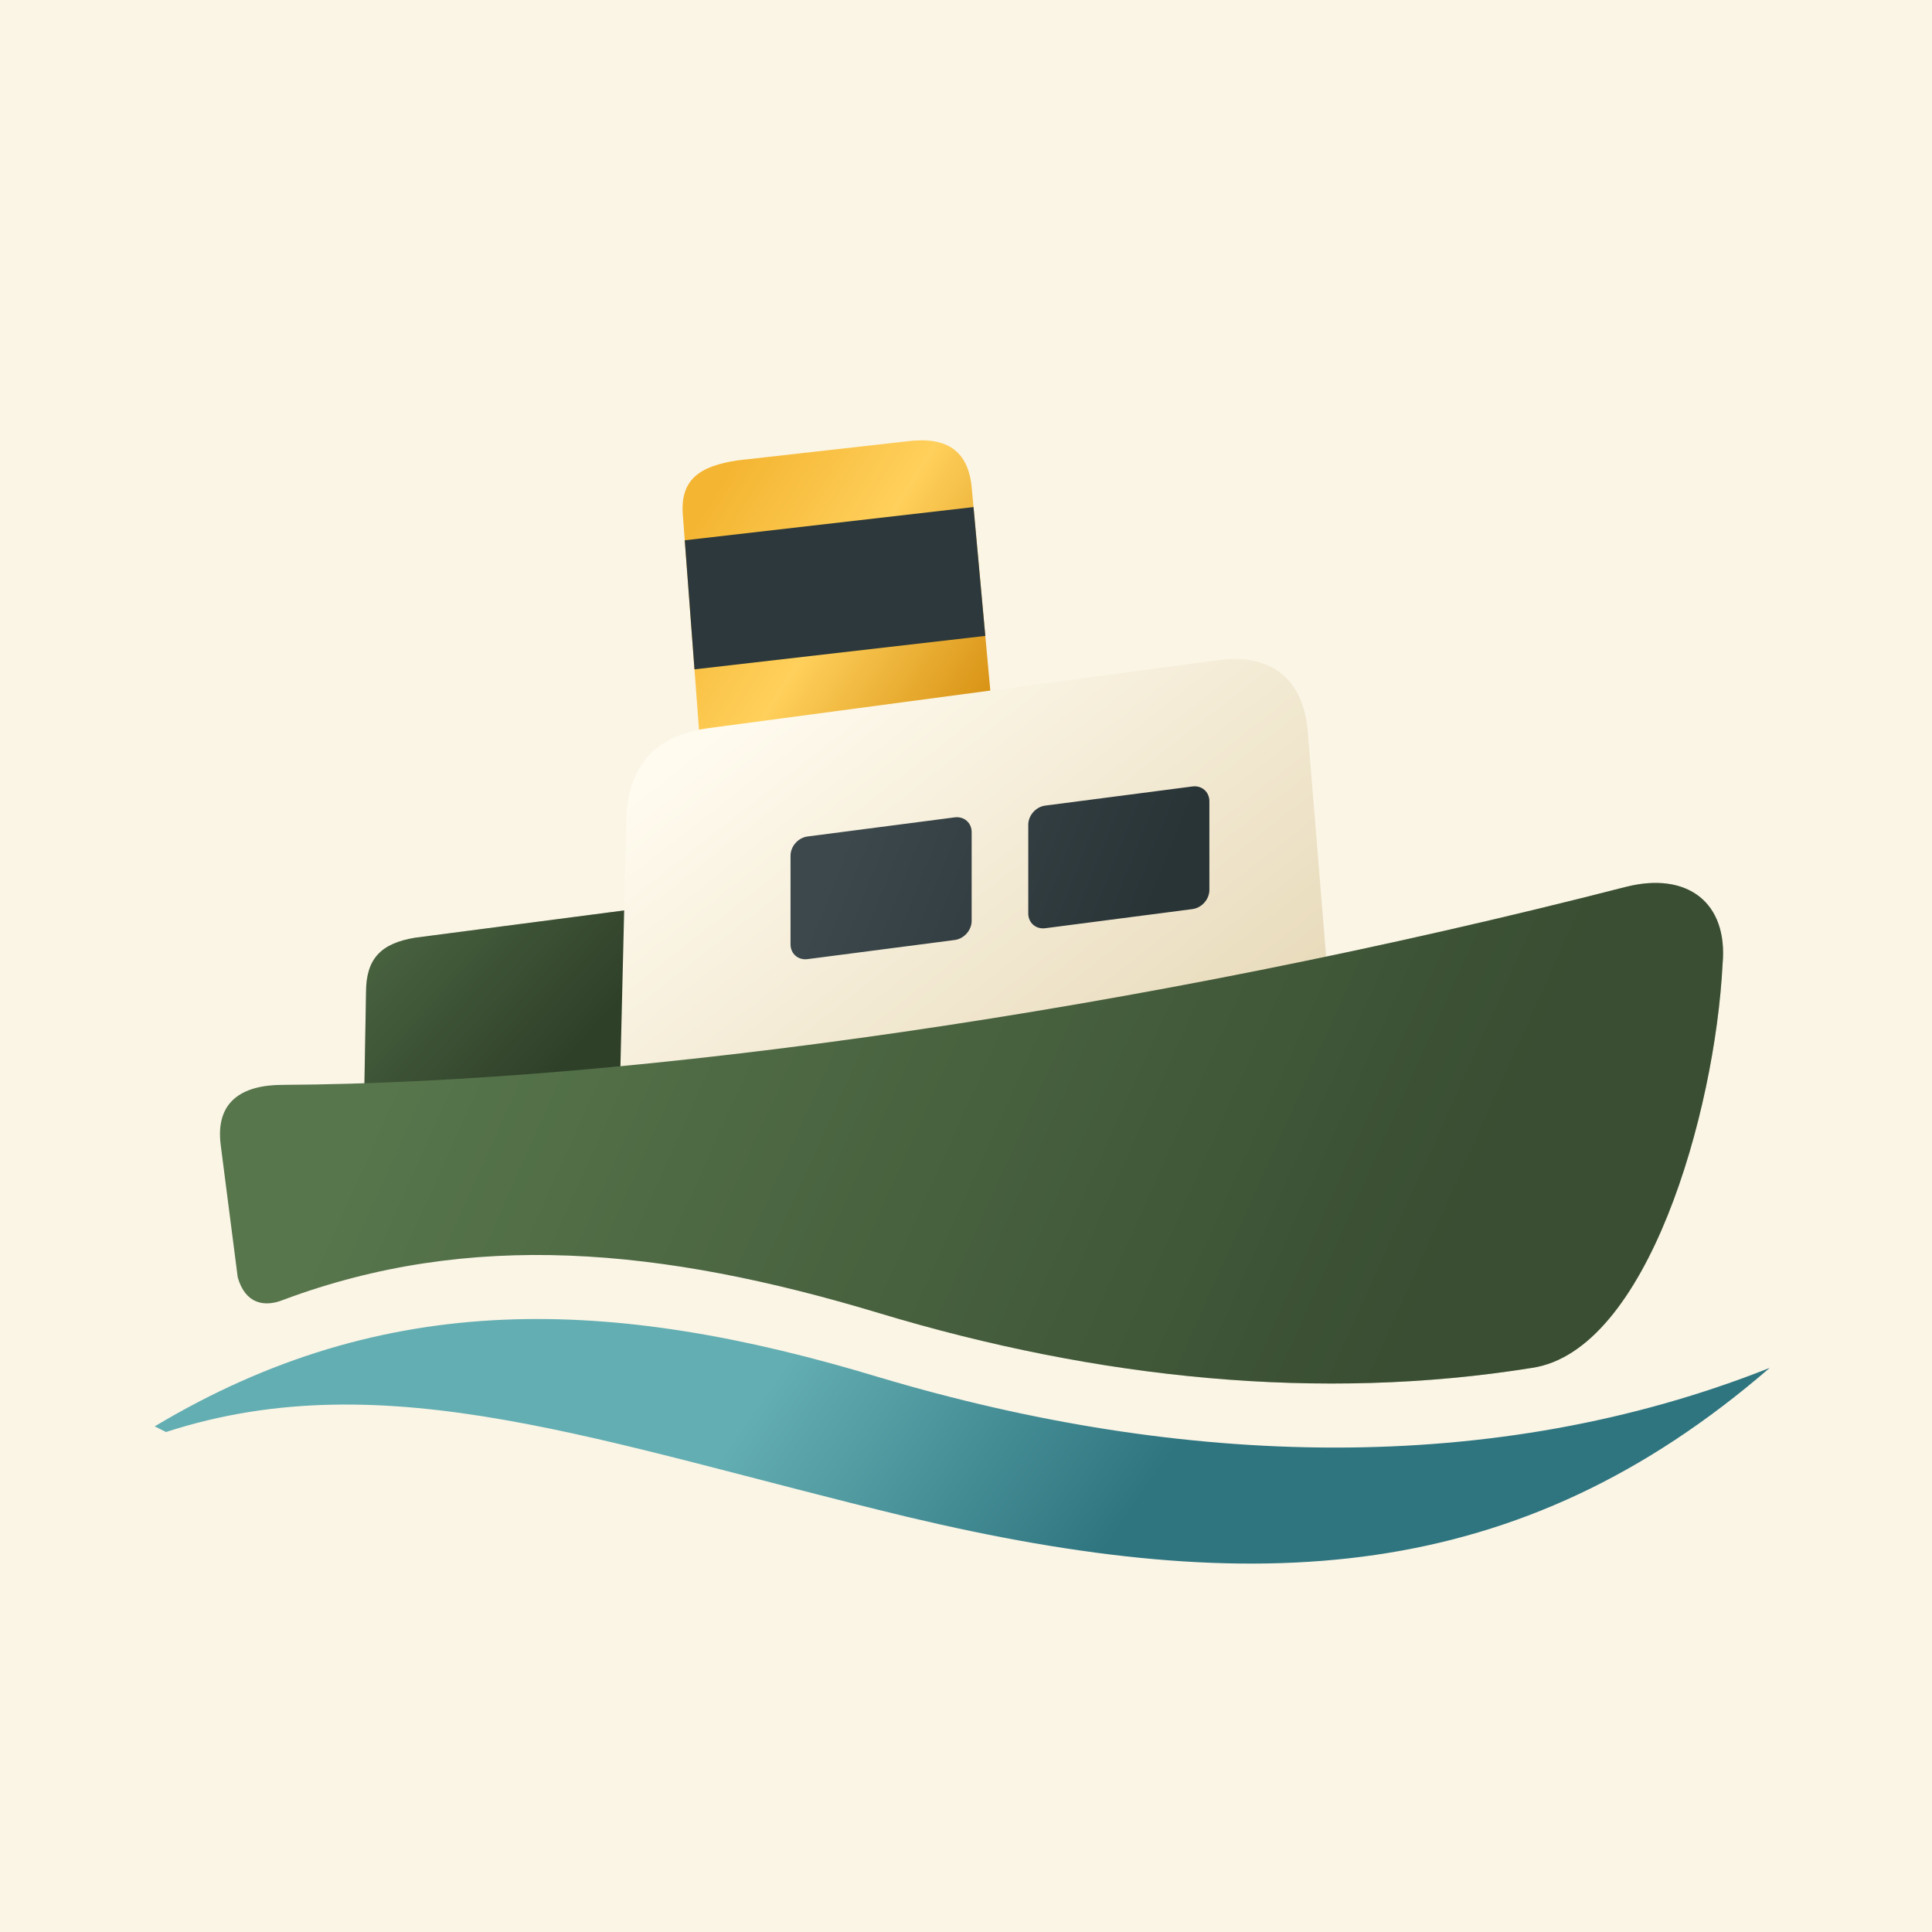
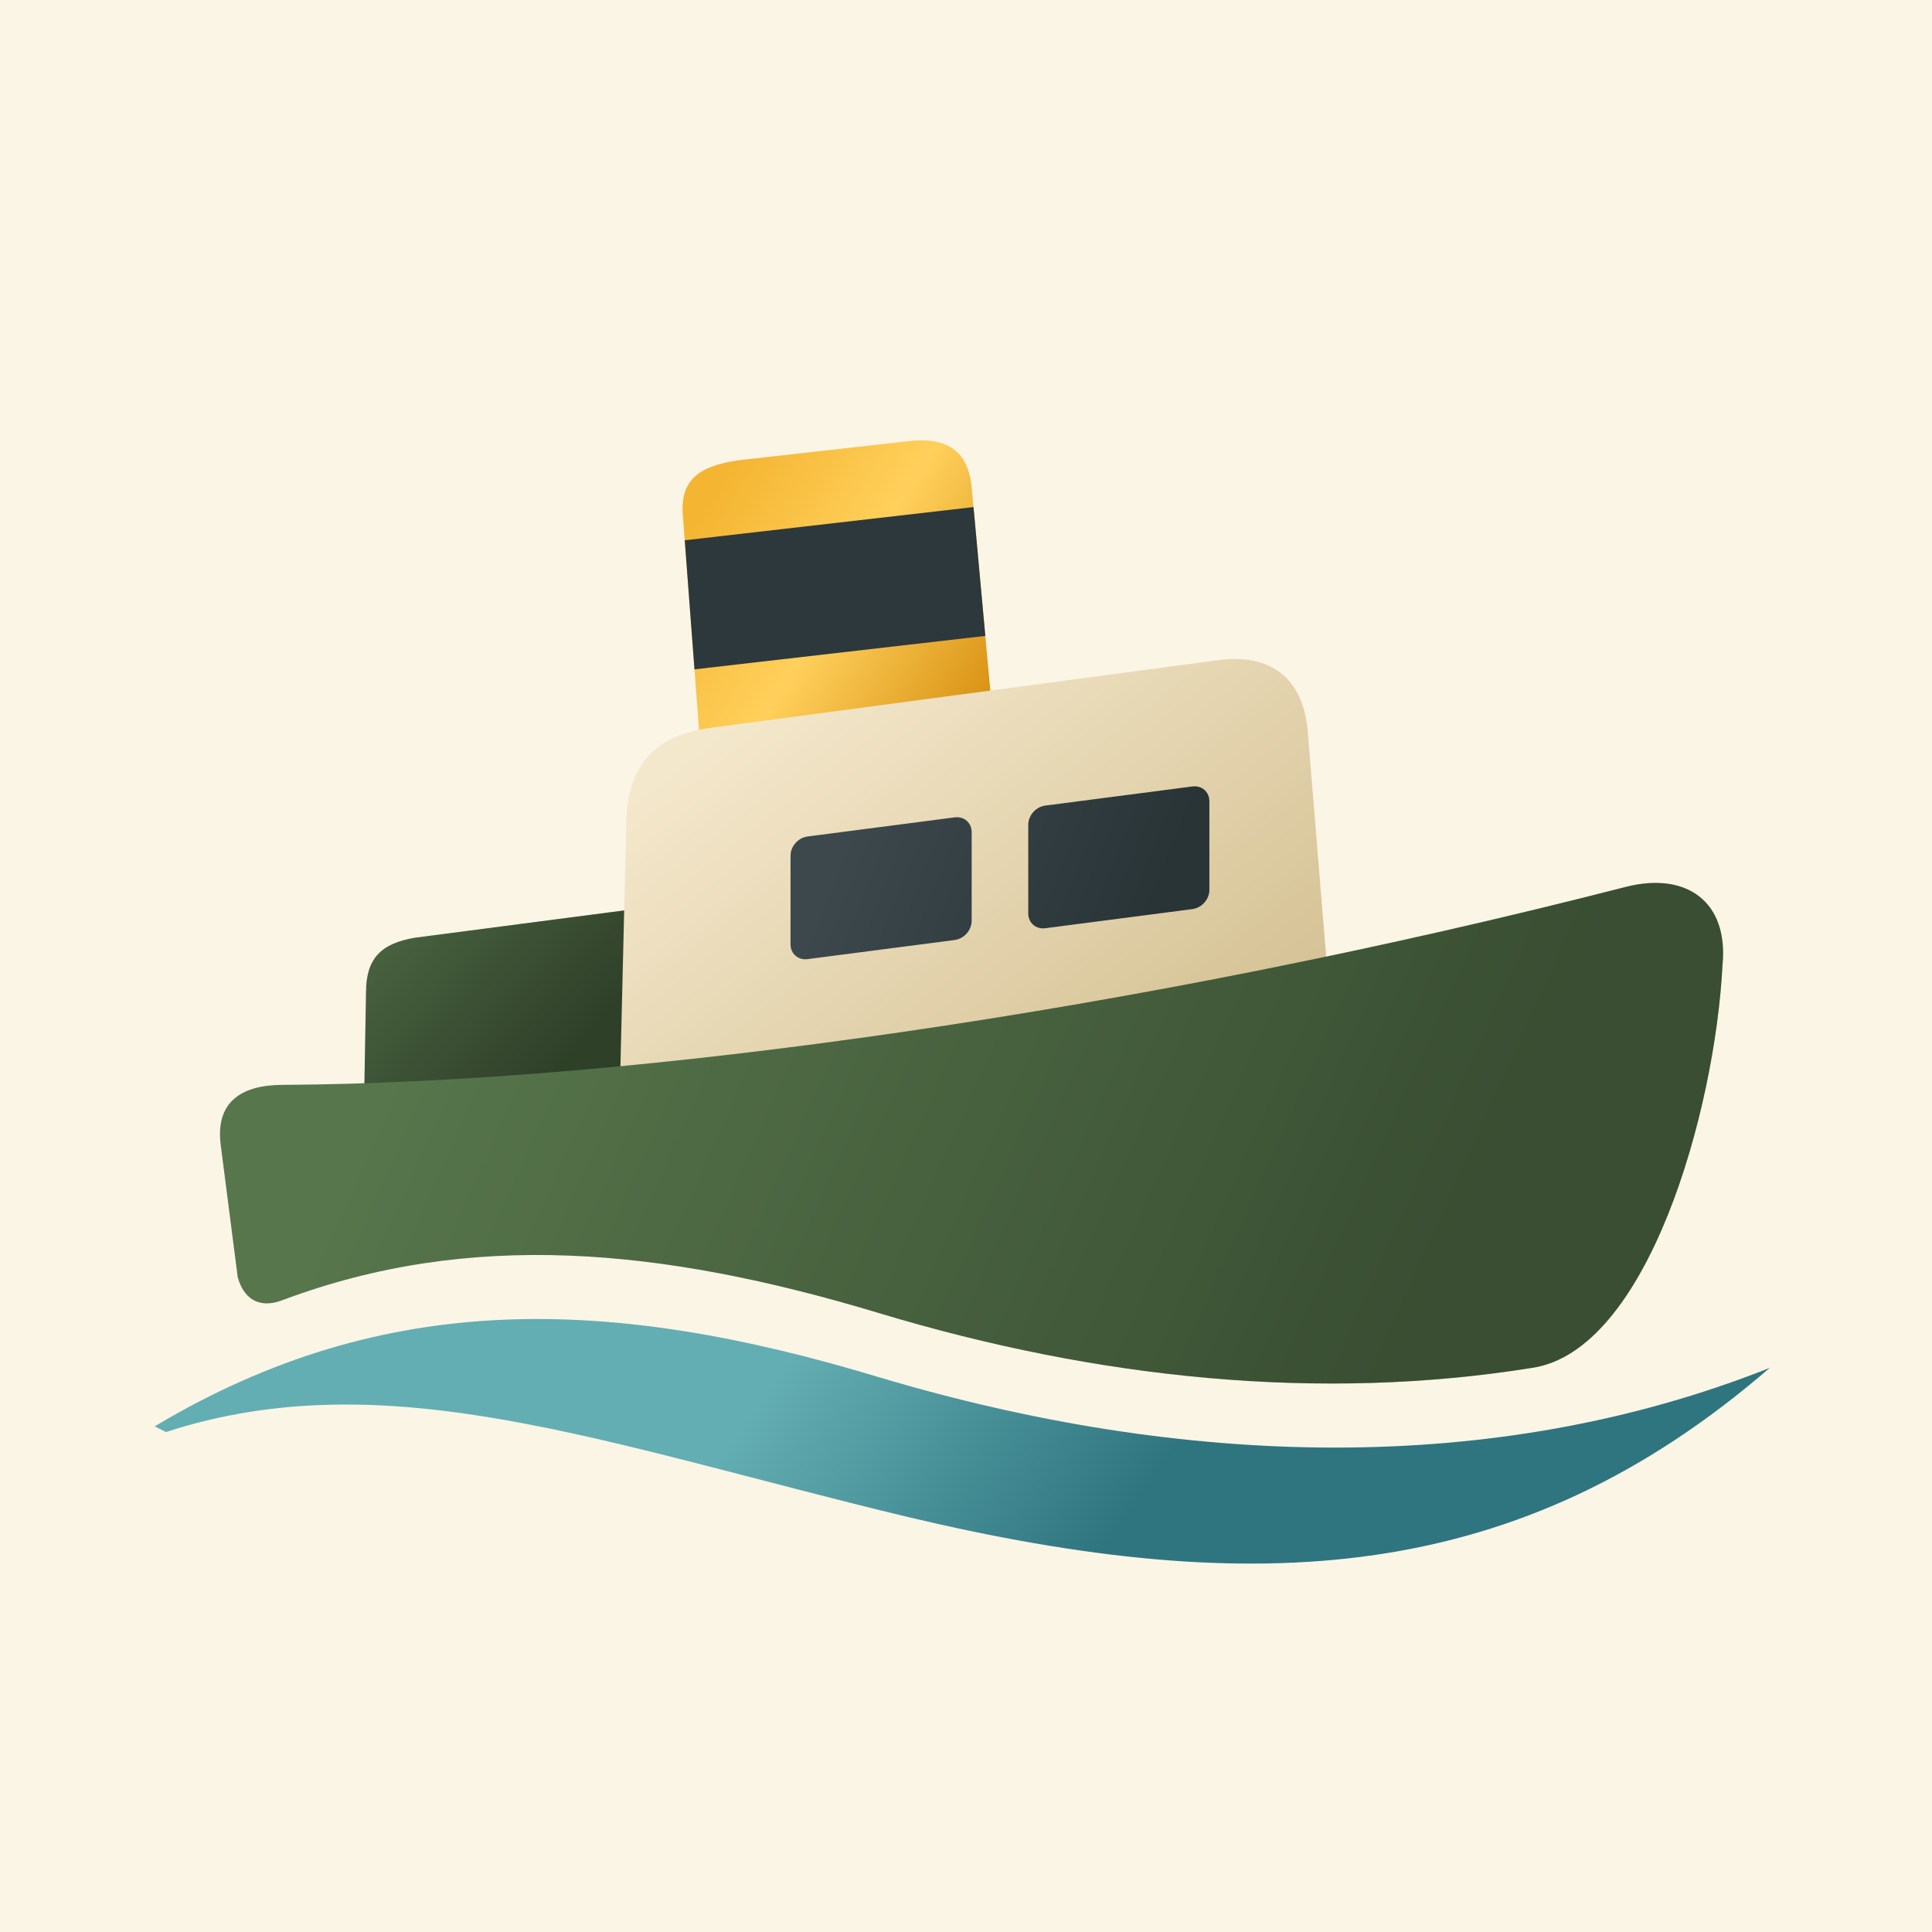
<svg xmlns="http://www.w3.org/2000/svg" viewBox="0 0 1024 1024">
  <rect width="1024" height="1024" rx="0" fill="#fbf5e6" />
  <g id="Wave" transform="translate(512 512) translate(0 0) scale(1) translate(-512 -512)">
    <defs>
      <linearGradient id="v" gradientUnits="userSpaceOnUse" x1="430" y1="703" x2="590" y2="815">
        <stop offset="0" stop-color="#63AEB2" />
        <stop offset="1" stop-color="#2F7580" />
      </linearGradient>
    </defs>
    <path d="M82 756 C204 683 324 687 466 730 C627 778 792 783 938 725 C805 840 666 848 481 804 C319 765 205 721 88 759 Z" fill="url(#v)" />
  </g>
  <g id="Rear Bulwark" transform="translate(512 512) translate(0 0) scale(1) translate(-512 -512)">
    <path d="M193 583 L194 526 C194 508 202 500 220 497 L335 482 L335 583 Z" fill="#57764c" />
  </g>
  <g id="Bulwark Shading" transform="translate(512 512) translate(0 0) scale(1) translate(-512 -512)">
    <defs>
      <linearGradient id="b" gradientUnits="userSpaceOnUse" x1="200" y1="494" x2="290" y2="575">
        <stop offset="0" stop-color="#000" stop-opacity="0.16" />
        <stop offset="1" stop-color="#000" stop-opacity="0.46" />
      </linearGradient>
    </defs>
    <path d="M193 583 L194 526 C194 508 202 500 220 497 L335 482 L335 583 Z" fill="url(#b)" />
  </g>
  <g id="Smokestack" transform="translate(512 512) translate(0 0) scale(1) translate(-512 -512)">
    <defs>
      <linearGradient id="g" gradientUnits="userSpaceOnUse" x1="370" y1="275" x2="521" y2="370">
        <stop offset="0" stop-color="#F4B532" />
        <stop offset="0.48" stop-color="#FFD05B" />
        <stop offset="1" stop-color="#D99416" />
      </linearGradient>
    </defs>
    <path d="M373 420 L362 274 C360 254 371 247 391 244 L480 234 C502 231 513 239 515 258 L528 400 Z" fill="url(#g)" />
  </g>
  <g id="Smokestack Band" transform="translate(512 512) translate(0 0) scale(1) translate(-512 -512)">
    <defs>
      <clipPath id="k">
        <path d="M373 420 L362 274 C360 254 371 247 391 244 L480 234 C502 231 513 239 515 258 L528 400 Z" />
      </clipPath>
    </defs>
    <path d="M340 289 L540 266 V335 L340 358 Z" fill="#2C383B" clip-path="url(#k)" />
  </g>
  <g id="Cabin" transform="translate(512 512) translate(0 0) scale(1) translate(-512 -512)">
    <defs>
      <linearGradient id="c" gradientUnits="userSpaceOnUse" x1="420" y1="355" x2="600" y2="585">
-         <stop offset="0" stop-color="#FFFBEF" />
-         <stop offset="1" stop-color="#E9DCBD" />
+         <stop offset="0" stop-color="#F4E8CC" />
+         <stop offset="1" stop-color="#D6C396" />
      </linearGradient>
    </defs>
    <path d="M328 600 L332 434 C333 406 347 390 375 386 L645 350 C673 346 690 359 693 386 L705 533 V600 Z" fill="url(#c)" />
  </g>
  <g id="Hull" transform="translate(512 512) translate(0 0) scale(1) translate(-512 -512)">
    <path d="M150 575 C335 574 605 536 862 470 C894 462 916 478 913 511 C909 590 873 716 812 725 C700 743 582 731 466 696 C350 661 249 652 150 689 C140 693 130 691 126 677 L117 607 C114 584 128 575 150 575 Z" fill="#57764c" />
  </g>
  <g id="Hull Shading" transform="translate(512 512) translate(0 0) scale(1) translate(-512 -512)">
    <defs>
      <linearGradient id="s" gradientUnits="userSpaceOnUse" x1="220" y1="535" x2="720" y2="760">
        <stop offset="0" stop-color="#000" stop-opacity="0" />
        <stop offset="1" stop-color="#000" stop-opacity="0.34" />
      </linearGradient>
    </defs>
    <path d="M150 575 C335 574 605 536 862 470 C894 462 916 478 913 511 C909 590 873 716 812 725 C700 743 582 731 466 696 C350 661 249 652 150 689 C140 693 130 691 126 677 L117 607 C114 584 128 575 150 575 Z" fill="url(#s)" />
  </g>
  <g id="Cabin Windows" transform="translate(512 512) translate(0 0) scale(1) translate(-512 -512)">
    <defs>
      <linearGradient id="w" gradientUnits="userSpaceOnUse" x1="455" y1="420" x2="615" y2="488">
        <stop offset="0" stop-color="#3C484C" />
        <stop offset="1" stop-color="#293437" />
      </linearGradient>
    </defs>
    <g transform="matrix(1 -0.13 0 1 0 65)">
      <rect x="419" y="434" width="96" height="65" rx="9" fill="url(#w)" />
      <rect x="545" y="434" width="96" height="65" rx="9" fill="url(#w)" />
    </g>
  </g>
</svg>
